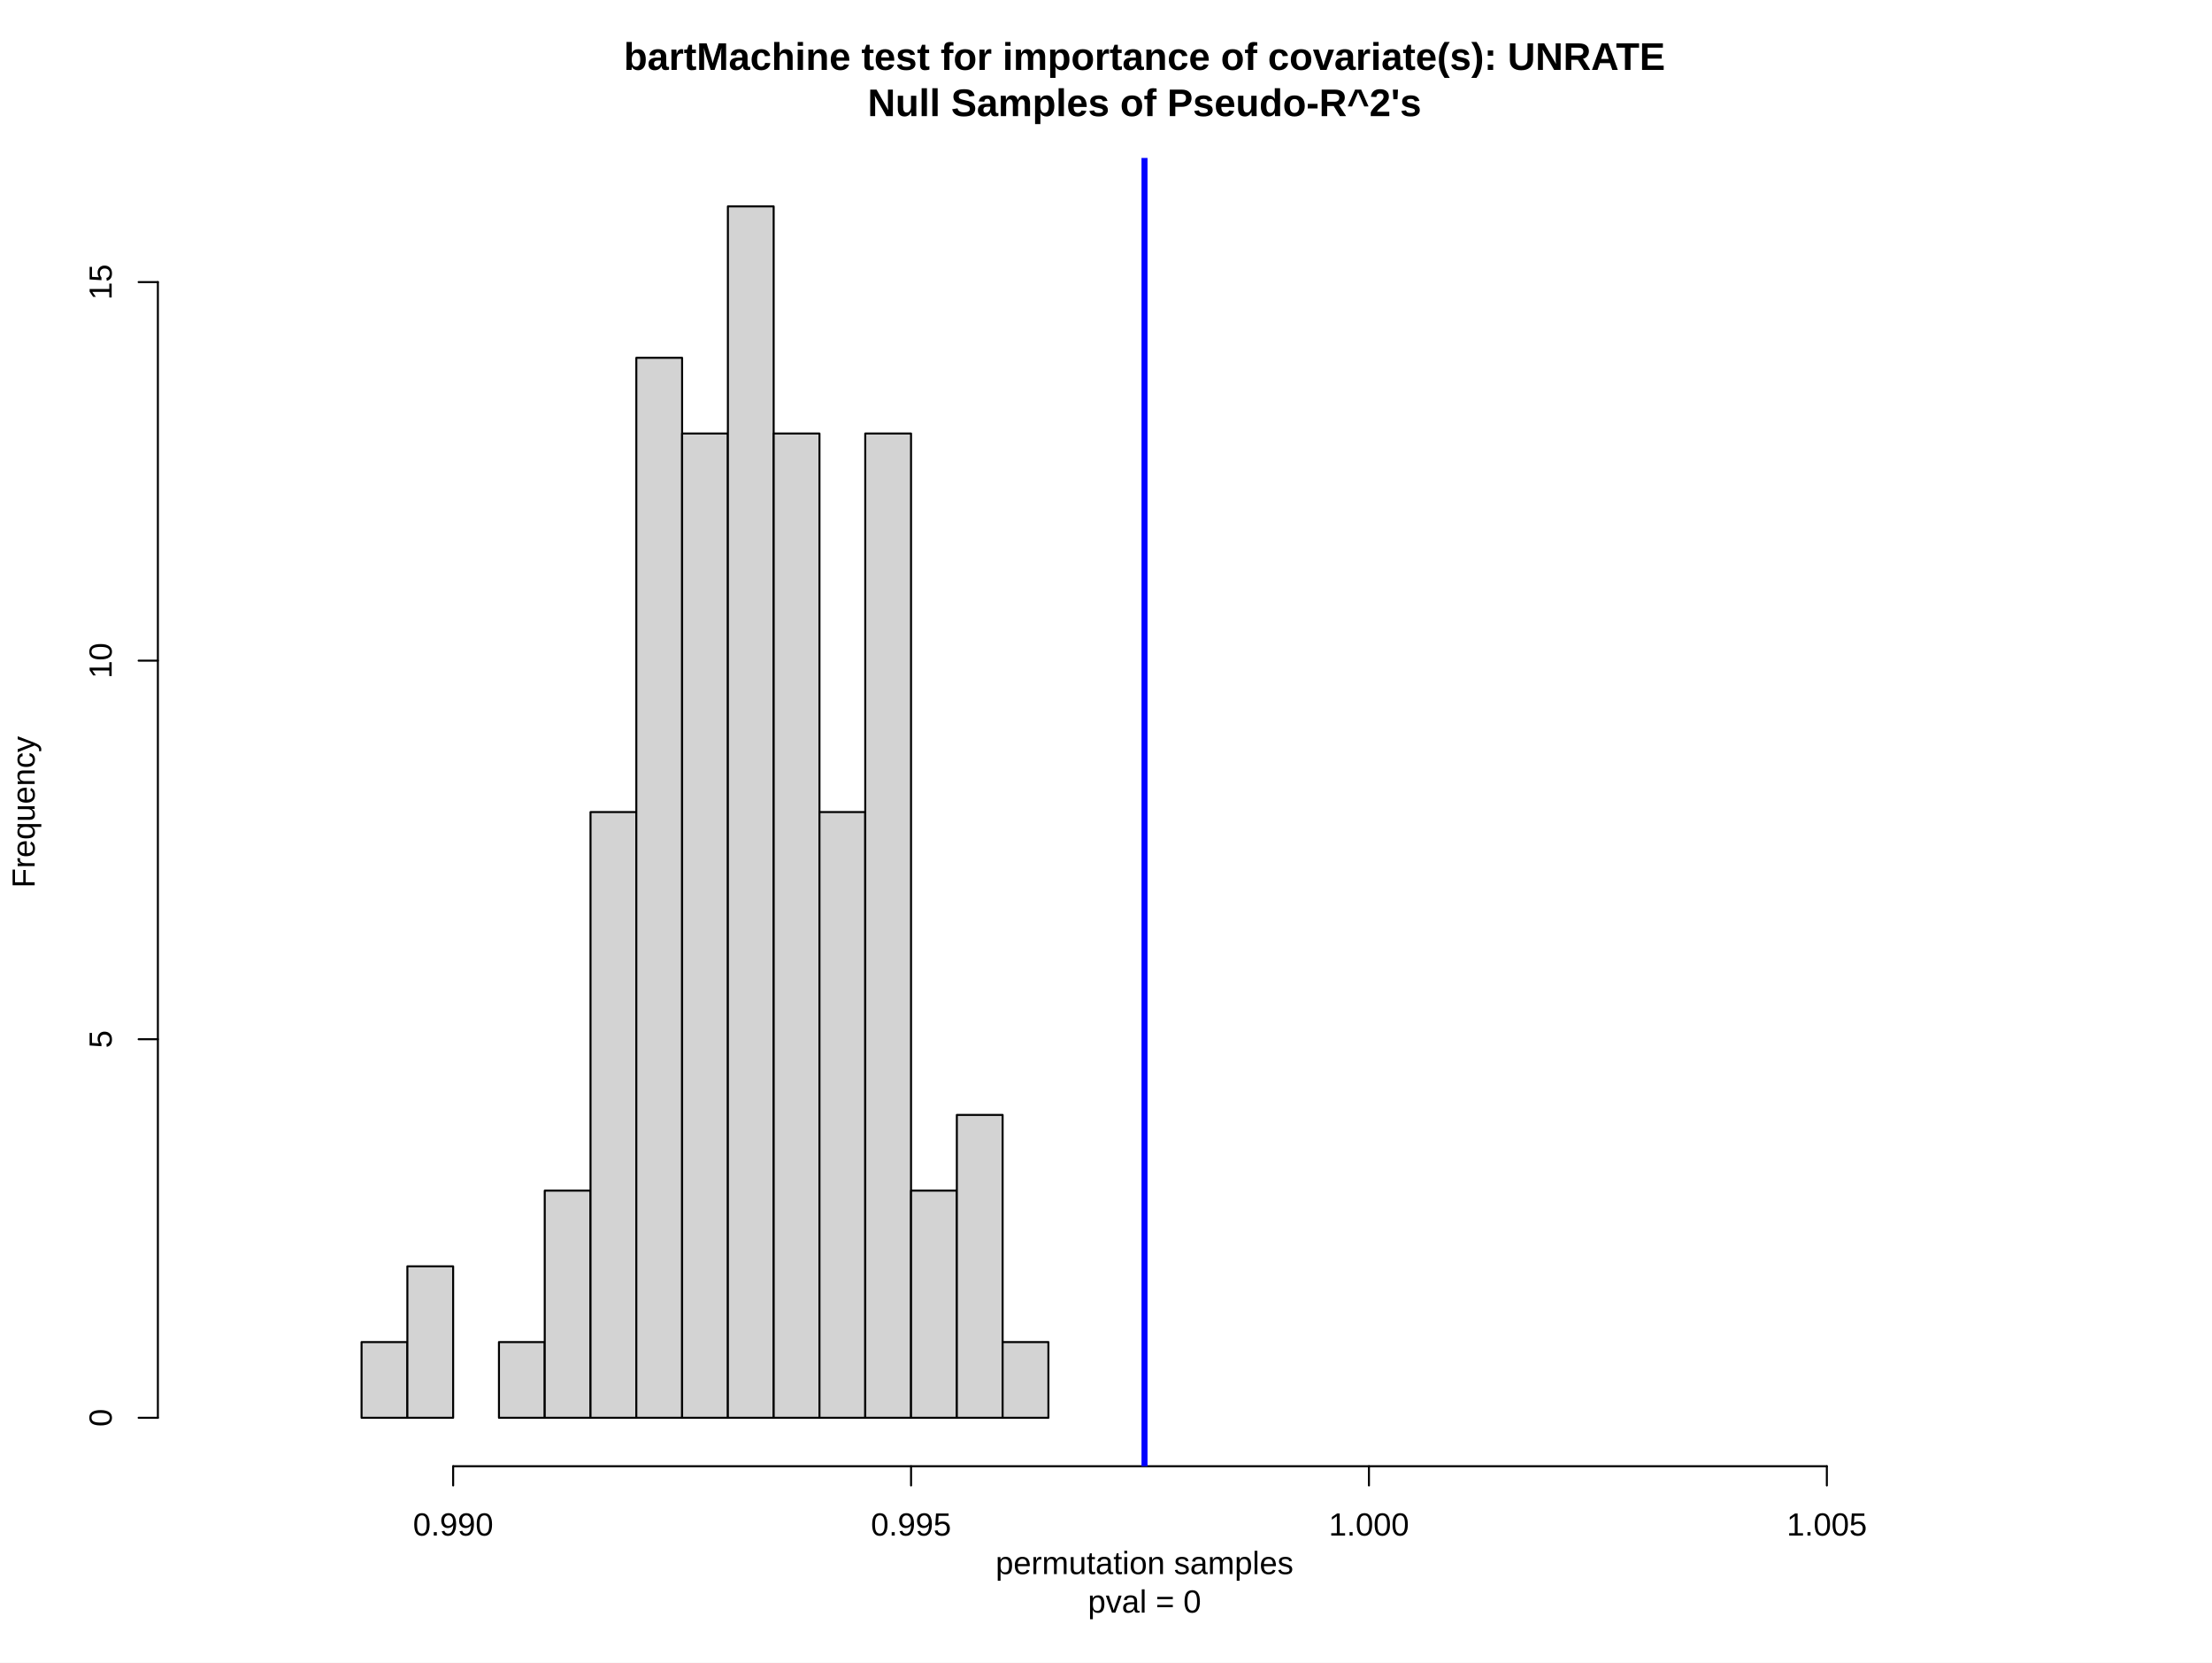
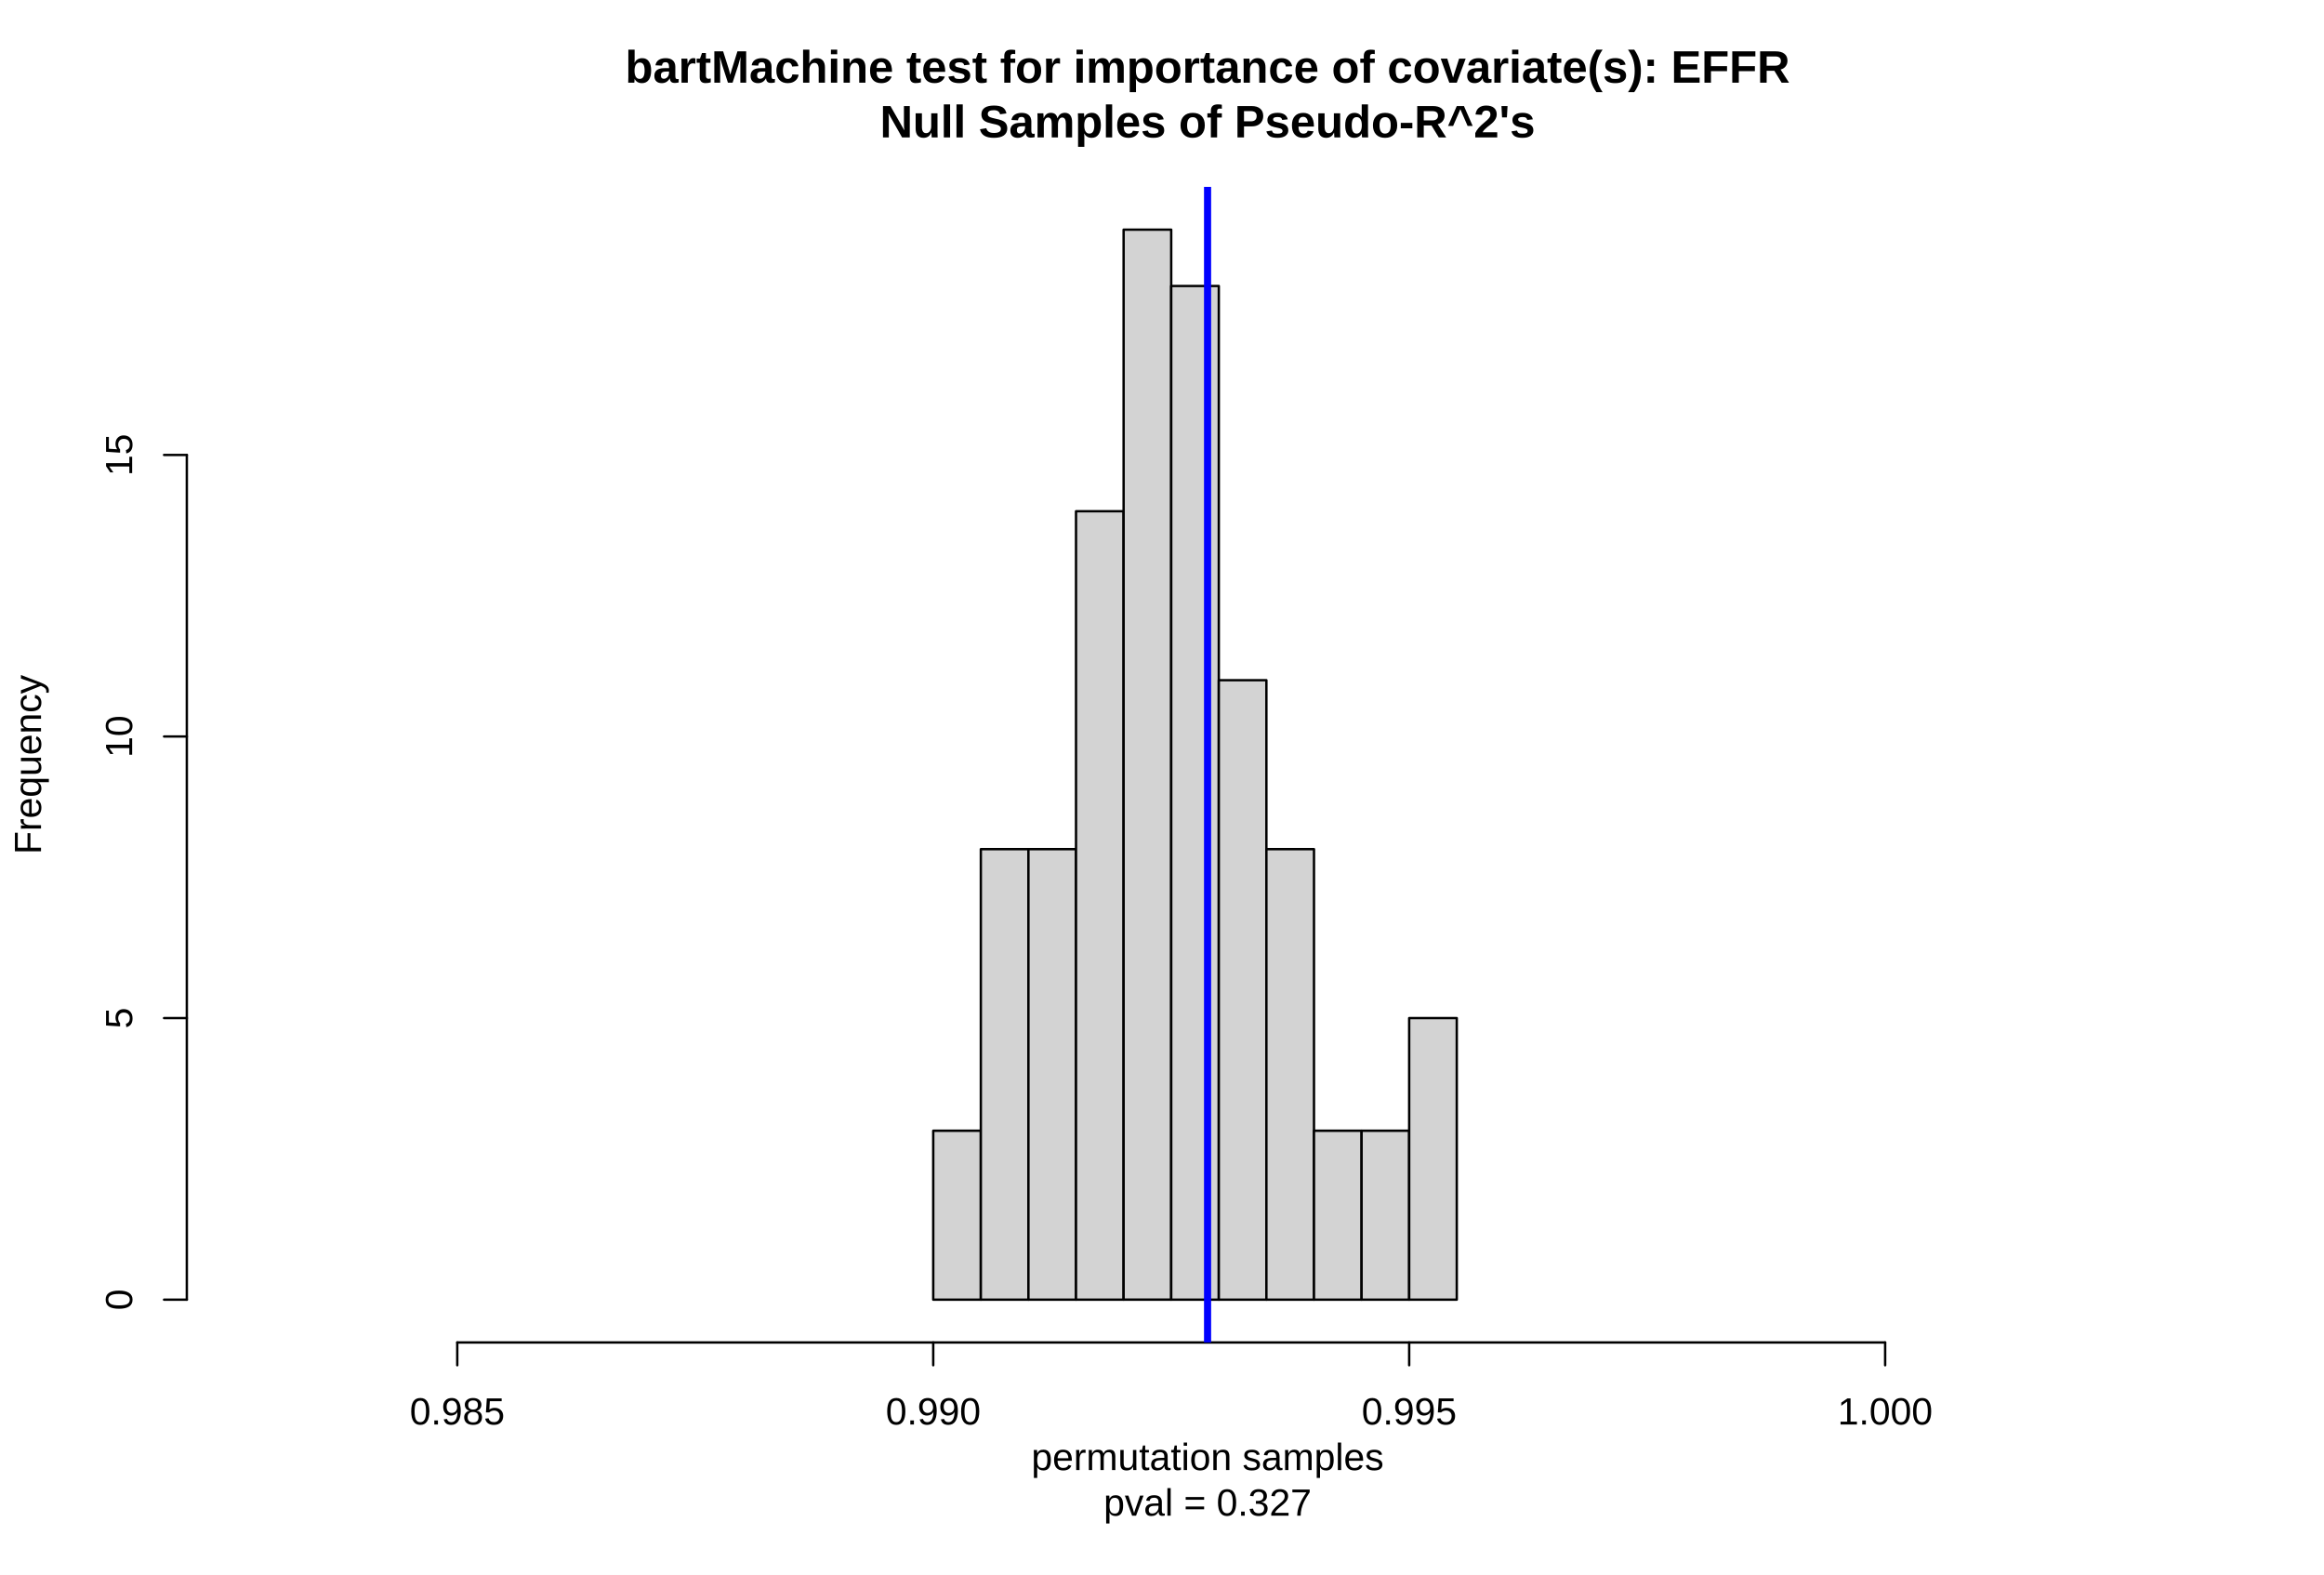
- <svg xmlns="http://www.w3.org/2000/svg" class="httpgd" width="1034.00" height="777.00" viewBox="0 0 827.20 621.60">
+ <svg xmlns="http://www.w3.org/2000/svg" class="httpgd" width="918.00" height="622.00" viewBox="0 0 734.40 497.60">
  <defs>
    <style type="text/css">
    .httpgd line, .httpgd polyline, .httpgd polygon, .httpgd path, .httpgd rect, .httpgd circle {
      fill: none;
      stroke: #000000;
      stroke-linecap: round;
      stroke-linejoin: round;
      stroke-miterlimit: 10.00;
    }
  </style>
    <clipPath id="c0">
-       <rect x="0.00" y="0.00" width="827.20" height="621.60" />
+       <rect x="0.00" y="0.00" width="734.40" height="497.60" />
    </clipPath>
    <clipPath id="c1">
-       <rect x="59.04" y="59.04" width="737.92" height="489.12" />
+       <rect x="59.04" y="59.04" width="645.12" height="365.12" />
    </clipPath>
    <clipPath id="c2">
-       <rect x="0.00" y="0.00" width="827.20" height="621.60" />
+       <rect x="0.00" y="0.00" width="734.40" height="497.60" />
    </clipPath>
    <clipPath id="c3">
-       <rect x="59.04" y="59.04" width="737.92" height="489.12" />
+       <rect x="59.04" y="59.04" width="645.12" height="365.12" />
    </clipPath>
  </defs>
  <rect width="100%" height="100%" style="stroke: none;fill: #FFFFFF;" />
  <g clip-path="url(#c0)">
</g>
  <g clip-path="url(#c2)">
    <g>
-       <text x="428.00" y="26.13" text-anchor="middle" style="font-family: Arimo;font-size: 14.40px;font-weight: bold;" textLength="468.55px" lengthAdjust="spacingAndGlyphs">bartMachine test for importance of covariate(s): UNRATE </text>
+       <text x="381.60" y="26.13" text-anchor="middle" style="font-family: Arimo;font-size: 14.40px;font-weight: bold;" textLength="444.65px" lengthAdjust="spacingAndGlyphs">bartMachine test for importance of covariate(s): EFFR </text>
    </g>
    <g>
-       <text x="428.00" y="43.41" text-anchor="middle" style="font-family: Arimo;font-size: 14.40px;font-weight: bold;" textLength="248.16px" lengthAdjust="spacingAndGlyphs"> Null Samples of Pseudo-R^2's</text>
+       <text x="381.60" y="43.41" text-anchor="middle" style="font-family: Arimo;font-size: 14.40px;font-weight: bold;" textLength="248.16px" lengthAdjust="spacingAndGlyphs"> Null Samples of Pseudo-R^2's</text>
    </g>
    <g>
-       <text x="428.00" y="588.48" text-anchor="middle" style="font-family: Arimo;font-size: 12.00px;" textLength="127.81px" lengthAdjust="spacingAndGlyphs">permutation samples</text>
+       <text x="381.60" y="464.48" text-anchor="middle" style="font-family: Arimo;font-size: 12.00px;" textLength="127.81px" lengthAdjust="spacingAndGlyphs">permutation samples</text>
    </g>
    <g>
-       <text x="428.00" y="602.88" text-anchor="middle" style="font-family: Arimo;font-size: 12.00px;" textLength="58.38px" lengthAdjust="spacingAndGlyphs"> pval =  0</text>
+       <text x="381.60" y="478.88" text-anchor="middle" style="font-family: Arimo;font-size: 12.00px;" textLength="85.11px" lengthAdjust="spacingAndGlyphs"> pval =  0.327</text>
    </g>
    <g>
-       <text transform="translate(12.96,303.60) rotate(-90.00)" text-anchor="middle" style="font-family: Arimo;font-size: 12.00px;" textLength="62.02px" lengthAdjust="spacingAndGlyphs">Frequency</text>
+       <text transform="translate(12.96,241.60) rotate(-90.00)" text-anchor="middle" style="font-family: Arimo;font-size: 12.00px;" textLength="62.02px" lengthAdjust="spacingAndGlyphs">Frequency</text>
    </g>
-     <line x1="169.46" y1="548.16" x2="683.17" y2="548.16" style="stroke-width: 0.75;" />
-     <line x1="169.46" y1="548.16" x2="169.46" y2="555.36" style="stroke-width: 0.75;" />
-     <line x1="340.70" y1="548.16" x2="340.70" y2="555.36" style="stroke-width: 0.75;" />
-     <line x1="511.93" y1="548.16" x2="511.93" y2="555.36" style="stroke-width: 0.75;" />
-     <line x1="683.17" y1="548.16" x2="683.17" y2="555.36" style="stroke-width: 0.75;" />
+     <line x1="144.50" y1="424.16" x2="595.72" y2="424.16" style="stroke-width: 0.75;" />
+     <line x1="144.50" y1="424.16" x2="144.50" y2="431.36" style="stroke-width: 0.75;" />
+     <line x1="294.91" y1="424.16" x2="294.91" y2="431.36" style="stroke-width: 0.75;" />
+     <line x1="445.31" y1="424.16" x2="445.31" y2="431.36" style="stroke-width: 0.75;" />
+     <line x1="595.72" y1="424.16" x2="595.72" y2="431.36" style="stroke-width: 0.75;" />
    <g>
-       <text x="169.46" y="574.08" text-anchor="middle" style="font-family: Arimo;font-size: 12.00px;" textLength="34.37px" lengthAdjust="spacingAndGlyphs">0.990</text>
+       <text x="144.50" y="450.08" text-anchor="middle" style="font-family: Arimo;font-size: 12.00px;" textLength="34.37px" lengthAdjust="spacingAndGlyphs">0.985</text>
    </g>
    <g>
-       <text x="340.70" y="574.08" text-anchor="middle" style="font-family: Arimo;font-size: 12.00px;" textLength="34.37px" lengthAdjust="spacingAndGlyphs">0.995</text>
+       <text x="294.91" y="450.08" text-anchor="middle" style="font-family: Arimo;font-size: 12.00px;" textLength="34.37px" lengthAdjust="spacingAndGlyphs">0.990</text>
    </g>
    <g>
-       <text x="511.93" y="574.08" text-anchor="middle" style="font-family: Arimo;font-size: 12.00px;" textLength="34.37px" lengthAdjust="spacingAndGlyphs">1.000</text>
+       <text x="445.31" y="450.08" text-anchor="middle" style="font-family: Arimo;font-size: 12.00px;" textLength="34.37px" lengthAdjust="spacingAndGlyphs">0.995</text>
    </g>
    <g>
-       <text x="683.17" y="574.08" text-anchor="middle" style="font-family: Arimo;font-size: 12.00px;" textLength="34.37px" lengthAdjust="spacingAndGlyphs">1.005</text>
+       <text x="595.72" y="450.08" text-anchor="middle" style="font-family: Arimo;font-size: 12.00px;" textLength="34.37px" lengthAdjust="spacingAndGlyphs">1.000</text>
    </g>
-     <line x1="59.04" y1="530.04" x2="59.04" y2="105.46" style="stroke-width: 0.75;" />
-     <line x1="59.04" y1="530.04" x2="51.84" y2="530.04" style="stroke-width: 0.75;" />
-     <line x1="59.04" y1="388.52" x2="51.84" y2="388.52" style="stroke-width: 0.75;" />
-     <line x1="59.04" y1="246.99" x2="51.84" y2="246.99" style="stroke-width: 0.75;" />
-     <line x1="59.04" y1="105.46" x2="51.84" y2="105.46" style="stroke-width: 0.75;" />
+     <line x1="59.04" y1="410.64" x2="59.04" y2="143.74" style="stroke-width: 0.75;" />
+     <line x1="59.04" y1="410.64" x2="51.84" y2="410.64" style="stroke-width: 0.75;" />
+     <line x1="59.04" y1="321.67" x2="51.84" y2="321.67" style="stroke-width: 0.75;" />
+     <line x1="59.04" y1="232.70" x2="51.84" y2="232.70" style="stroke-width: 0.75;" />
+     <line x1="59.04" y1="143.74" x2="51.84" y2="143.74" style="stroke-width: 0.75;" />
    <g>
-       <text transform="translate(41.76,530.04) rotate(-90.00)" text-anchor="middle" style="font-family: Arimo;font-size: 12.00px;" textLength="7.64px" lengthAdjust="spacingAndGlyphs">0</text>
+       <text transform="translate(41.76,410.64) rotate(-90.00)" text-anchor="middle" style="font-family: Arimo;font-size: 12.00px;" textLength="7.64px" lengthAdjust="spacingAndGlyphs">0</text>
    </g>
    <g>
-       <text transform="translate(41.76,388.52) rotate(-90.00)" text-anchor="middle" style="font-family: Arimo;font-size: 12.00px;" textLength="7.64px" lengthAdjust="spacingAndGlyphs">5</text>
+       <text transform="translate(41.76,321.67) rotate(-90.00)" text-anchor="middle" style="font-family: Arimo;font-size: 12.00px;" textLength="7.64px" lengthAdjust="spacingAndGlyphs">5</text>
    </g>
    <g>
-       <text transform="translate(41.76,246.99) rotate(-90.00)" text-anchor="middle" style="font-family: Arimo;font-size: 12.00px;" textLength="15.28px" lengthAdjust="spacingAndGlyphs">10</text>
+       <text transform="translate(41.76,232.70) rotate(-90.00)" text-anchor="middle" style="font-family: Arimo;font-size: 12.00px;" textLength="15.28px" lengthAdjust="spacingAndGlyphs">10</text>
    </g>
    <g>
-       <text transform="translate(41.76,105.46) rotate(-90.00)" text-anchor="middle" style="font-family: Arimo;font-size: 12.00px;" textLength="15.28px" lengthAdjust="spacingAndGlyphs">15</text>
+       <text transform="translate(41.76,143.74) rotate(-90.00)" text-anchor="middle" style="font-family: Arimo;font-size: 12.00px;" textLength="15.28px" lengthAdjust="spacingAndGlyphs">15</text>
    </g>
  </g>
  <g clip-path="url(#c3)">
-     <rect x="135.21" y="501.74" width="17.12" height="28.31" style="stroke-width: 0.75;fill: #D3D3D3;" />
-     <rect x="152.34" y="473.43" width="17.12" height="56.61" style="stroke-width: 0.75;fill: #D3D3D3;" />
-     <rect x="169.46" y="530.04" width="17.12" height="0.00" style="stroke-width: 0.75;fill: #D3D3D3;" />
-     <rect x="186.59" y="501.74" width="17.12" height="28.31" style="stroke-width: 0.75;fill: #D3D3D3;" />
-     <rect x="203.71" y="445.13" width="17.12" height="84.92" style="stroke-width: 0.75;fill: #D3D3D3;" />
-     <rect x="220.83" y="303.60" width="17.12" height="226.44" style="stroke-width: 0.75;fill: #D3D3D3;" />
-     <rect x="237.96" y="133.77" width="17.12" height="396.28" style="stroke-width: 0.75;fill: #D3D3D3;" />
-     <rect x="255.08" y="162.07" width="17.12" height="367.97" style="stroke-width: 0.75;fill: #D3D3D3;" />
-     <rect x="272.20" y="77.16" width="17.12" height="452.89" style="stroke-width: 0.75;fill: #D3D3D3;" />
-     <rect x="289.33" y="162.07" width="17.12" height="367.97" style="stroke-width: 0.75;fill: #D3D3D3;" />
-     <rect x="306.45" y="303.60" width="17.12" height="226.44" style="stroke-width: 0.75;fill: #D3D3D3;" />
-     <rect x="323.57" y="162.07" width="17.12" height="367.97" style="stroke-width: 0.75;fill: #D3D3D3;" />
-     <rect x="340.70" y="445.13" width="17.12" height="84.92" style="stroke-width: 0.75;fill: #D3D3D3;" />
-     <rect x="357.82" y="416.82" width="17.12" height="113.22" style="stroke-width: 0.75;fill: #D3D3D3;" />
-     <rect x="374.94" y="501.74" width="17.12" height="28.31" style="stroke-width: 0.75;fill: #D3D3D3;" />
-     <line x1="428.00" y1="548.16" x2="428.00" y2="59.04" style="stroke-width: 2.25;stroke: #0000FF;" />
+     <rect x="294.91" y="357.26" width="15.04" height="53.38" style="stroke-width: 0.75;fill: #D3D3D3;" />
+     <rect x="309.95" y="268.29" width="15.04" height="142.35" style="stroke-width: 0.75;fill: #D3D3D3;" />
+     <rect x="324.99" y="268.29" width="15.04" height="142.35" style="stroke-width: 0.75;fill: #D3D3D3;" />
+     <rect x="340.03" y="161.53" width="15.04" height="249.11" style="stroke-width: 0.75;fill: #D3D3D3;" />
+     <rect x="355.07" y="72.56" width="15.04" height="338.07" style="stroke-width: 0.75;fill: #D3D3D3;" />
+     <rect x="370.11" y="90.36" width="15.04" height="320.28" style="stroke-width: 0.75;fill: #D3D3D3;" />
+     <rect x="385.15" y="214.91" width="15.04" height="195.73" style="stroke-width: 0.75;fill: #D3D3D3;" />
+     <rect x="400.19" y="268.29" width="15.04" height="142.35" style="stroke-width: 0.75;fill: #D3D3D3;" />
+     <rect x="415.23" y="357.26" width="15.04" height="53.38" style="stroke-width: 0.75;fill: #D3D3D3;" />
+     <rect x="430.27" y="357.26" width="15.04" height="53.38" style="stroke-width: 0.75;fill: #D3D3D3;" />
+     <rect x="445.31" y="321.67" width="15.04" height="88.97" style="stroke-width: 0.75;fill: #D3D3D3;" />
+     <line x1="381.60" y1="424.16" x2="381.60" y2="59.04" style="stroke-width: 2.25;stroke: #0000FF;" />
  </g>
</svg>
